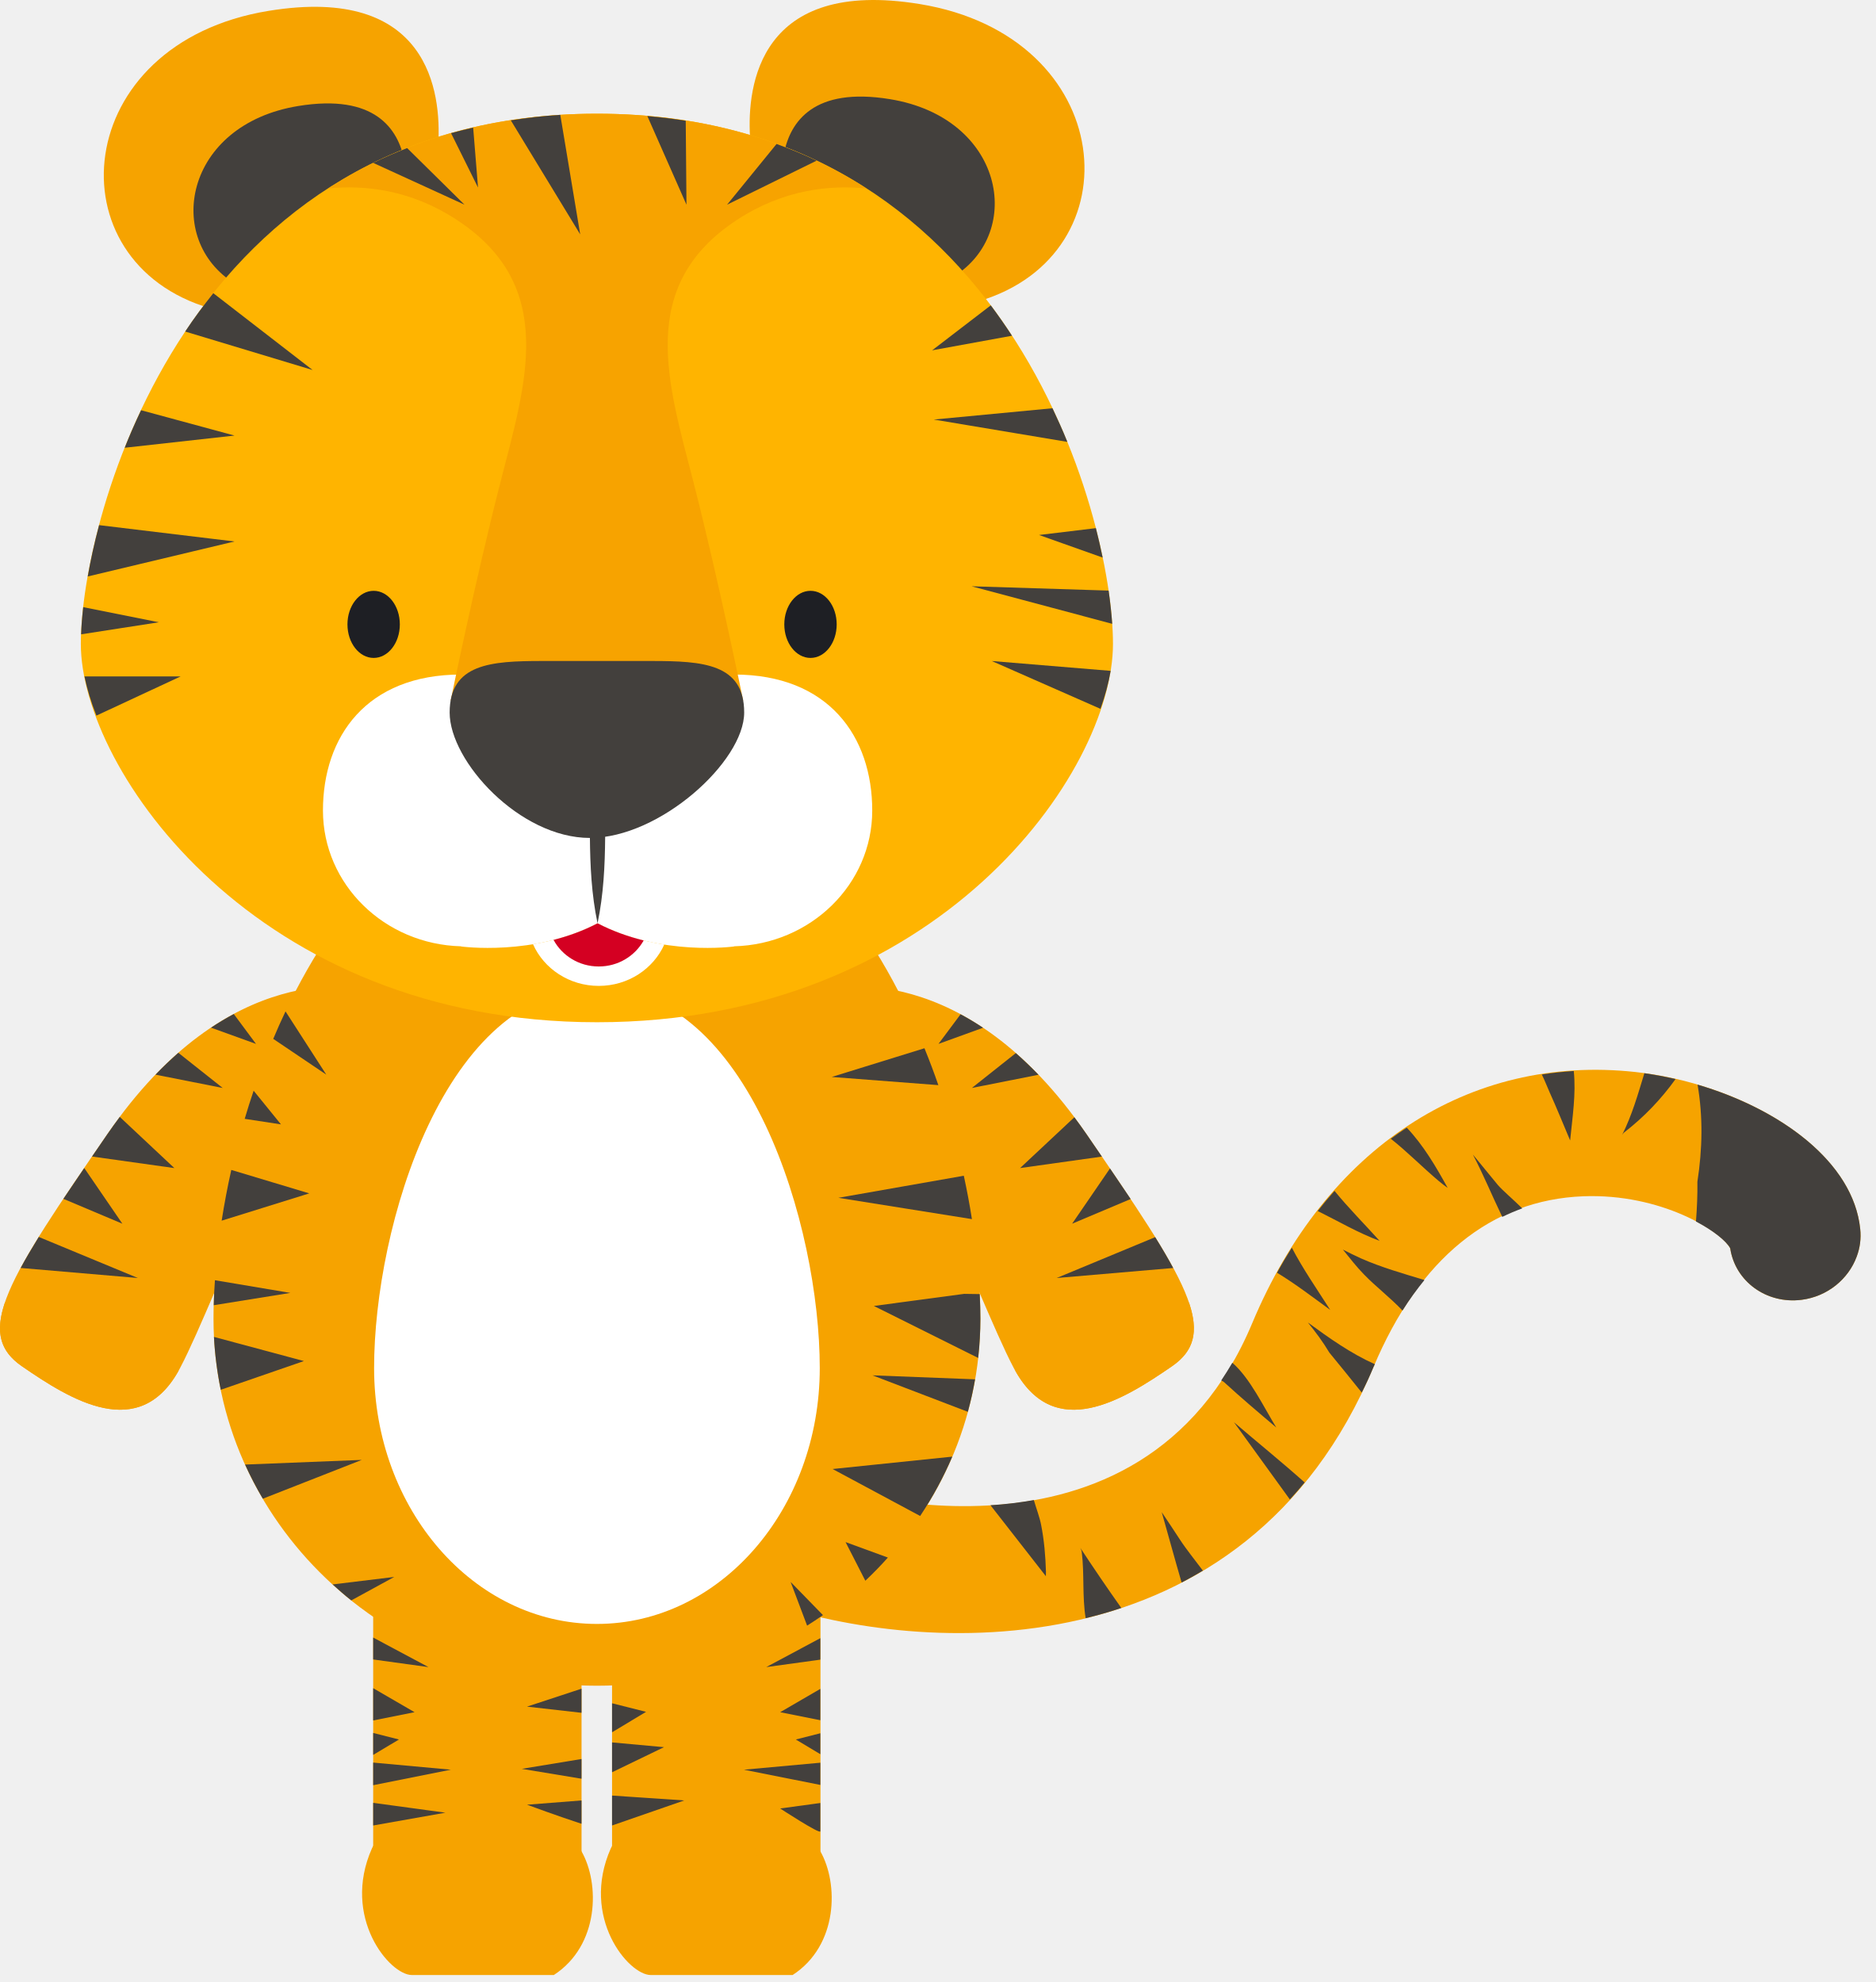
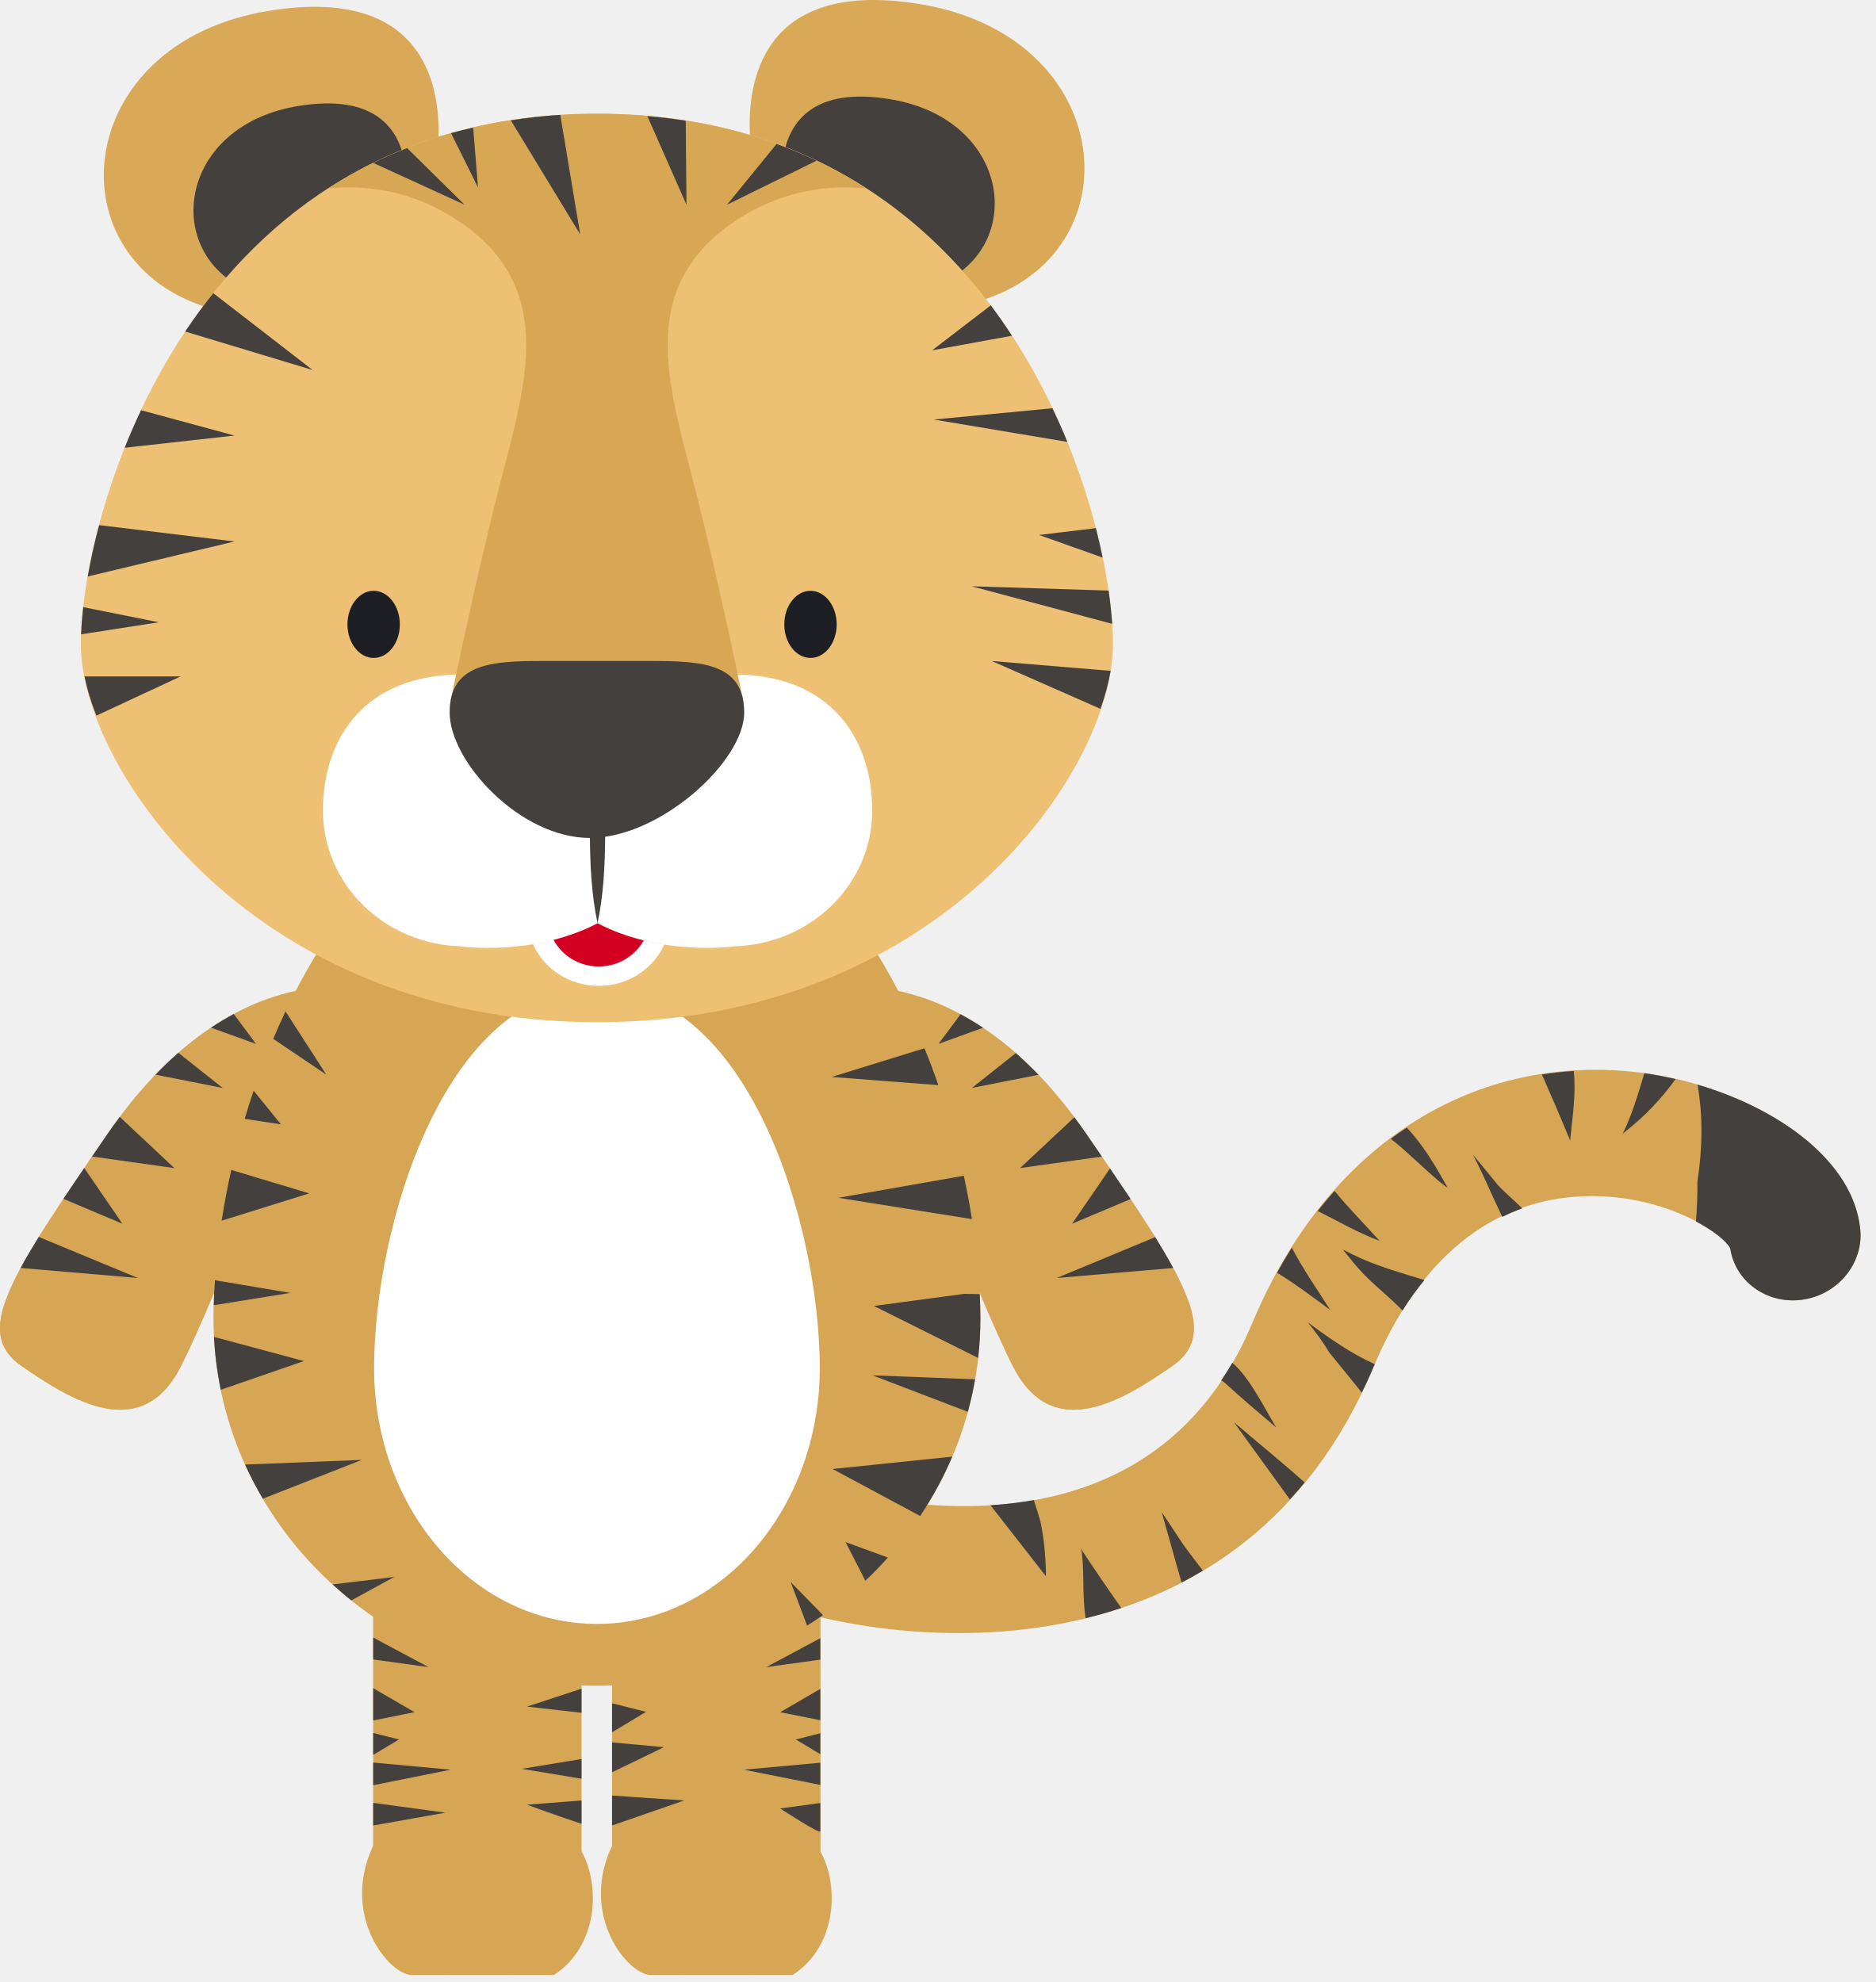
<svg xmlns="http://www.w3.org/2000/svg" width="123" height="130" viewBox="0 0 123 130" fill="none">
-   <path d="M38.139 100.237H24.474V124.27H38.139V100.237Z" fill="#F6A300" />
-   <path d="M27.007 129.542H36.321C39.311 127.602 39.35 123.532 38.125 121.408C37.054 119.543 34.427 119.451 33.852 121.266C33.84 121.299 33.66 119.321 31.317 119.457C28.974 119.596 28.92 121.449 28.917 121.365C28.861 119.67 25.186 119.45 24.392 121.238C22.384 125.766 25.561 129.542 27.007 129.542Z" fill="#F6A300" />
-   <path d="M28.915 121.366C28.695 122.064 28.548 122.759 28.424 123.443C28.314 124.131 28.245 124.817 28.263 125.5C28.27 126.874 28.633 128.194 29.21 129.542C28.679 129.038 28.239 128.415 27.956 127.719C27.663 127.025 27.521 126.268 27.503 125.513C27.494 124.007 27.962 122.494 28.915 121.366Z" fill="#F6A300" />
-   <path d="M33.85 121.259C34.807 122.406 35.274 123.937 35.266 125.458C35.248 126.222 35.108 126.986 34.814 127.689C34.532 128.395 34.091 129.028 33.557 129.542C34.134 128.176 34.495 126.837 34.501 125.446C34.518 124.755 34.449 124.059 34.34 123.362C34.217 122.669 34.069 121.966 33.85 121.259Z" fill="#F6A300" />
-   <path d="M53.808 100.237H40.14V124.27H53.808V100.237Z" fill="#F6A300" />
-   <path d="M42.675 129.542H51.982C54.976 127.602 55.013 123.532 53.789 121.408C52.718 119.543 50.098 119.451 49.518 121.266C49.509 121.299 49.326 119.321 46.982 119.457C44.639 119.596 44.586 121.449 44.58 121.365C44.527 119.67 40.851 119.45 40.057 121.238C38.05 125.766 41.223 129.542 42.675 129.542Z" fill="#F6A300" />
-   <path d="M44.578 121.366C44.358 122.064 44.211 122.759 44.087 123.443C43.977 124.131 43.909 124.817 43.926 125.5C43.933 126.874 44.297 128.194 44.874 129.542C44.343 129.038 43.903 128.415 43.62 127.719C43.326 127.025 43.184 126.268 43.166 125.513C43.157 124.007 43.624 122.494 44.578 121.366Z" fill="#F6A300" />
-   <path d="M49.516 121.259C50.473 122.406 50.939 123.937 50.93 125.459C50.912 126.222 50.77 126.987 50.477 127.691C50.194 128.397 49.753 129.029 49.219 129.543C49.797 128.177 50.158 126.838 50.165 125.447C50.183 124.756 50.114 124.06 50.005 123.364C49.882 122.669 49.735 121.966 49.516 121.259Z" fill="#F6A300" />
+   <path d="M38.139 100.237H24.474V124.27H38.139V100.237Z" fill="#D6A654" />
+   <path d="M27.007 129.542H36.321C39.311 127.602 39.35 123.532 38.125 121.408C37.054 119.543 34.427 119.451 33.852 121.266C33.84 121.299 33.66 119.321 31.317 119.457C28.974 119.596 28.92 121.449 28.917 121.365C28.861 119.67 25.186 119.45 24.392 121.238C22.384 125.766 25.561 129.542 27.007 129.542Z" fill="#D6A654" />
+   <path d="M28.915 121.366C28.695 122.064 28.548 122.759 28.424 123.443C28.314 124.131 28.245 124.817 28.263 125.5C28.27 126.874 28.633 128.194 29.21 129.542C28.679 129.038 28.239 128.415 27.956 127.719C27.663 127.025 27.521 126.268 27.503 125.513C27.494 124.007 27.962 122.494 28.915 121.366Z" fill="#D6A654" />
+   <path d="M33.85 121.259C34.807 122.406 35.274 123.937 35.266 125.458C35.248 126.222 35.108 126.986 34.814 127.689C34.532 128.395 34.091 129.028 33.557 129.542C34.134 128.176 34.495 126.837 34.501 125.446C34.518 124.755 34.449 124.059 34.34 123.362C34.217 122.669 34.069 121.966 33.85 121.259Z" fill="#D6A654" />
+   <path d="M53.808 100.237H40.14V124.27H53.808V100.237Z" fill="#D6A654" />
+   <path d="M42.675 129.542H51.982C54.976 127.602 55.013 123.532 53.789 121.408C52.718 119.543 50.098 119.451 49.518 121.266C49.509 121.299 49.326 119.321 46.982 119.457C44.639 119.596 44.586 121.449 44.58 121.365C44.527 119.67 40.851 119.45 40.057 121.238C38.05 125.766 41.223 129.542 42.675 129.542Z" fill="#D6A654" />
+   <path d="M44.578 121.366C44.358 122.064 44.211 122.759 44.087 123.443C43.977 124.131 43.909 124.817 43.926 125.5C43.933 126.874 44.297 128.194 44.874 129.542C44.343 129.038 43.903 128.415 43.62 127.719C43.326 127.025 43.184 126.268 43.166 125.513C43.157 124.007 43.624 122.494 44.578 121.366Z" fill="#D6A654" />
+   <path d="M49.516 121.259C50.473 122.406 50.939 123.937 50.93 125.459C50.912 126.222 50.77 126.987 50.477 127.691C50.194 128.397 49.753 129.029 49.219 129.543C49.797 128.177 50.158 126.838 50.165 125.447C50.183 124.756 50.114 124.06 50.005 123.364C49.882 122.669 49.735 121.966 49.516 121.259Z" fill="#D6A654" />
  <path d="M53.799 113.685L52.192 114.094L53.799 115.058V113.685Z" fill="#43403D" />
  <path d="M53.799 115.617L48.79 116.075L53.799 117.075V115.617Z" fill="#43403D" />
  <path d="M53.799 107.448L50.253 109.345L53.799 108.857V107.448Z" fill="#43403D" />
  <path d="M53.799 110.774L51.166 112.304L53.799 112.829V110.774Z" fill="#43403D" />
  <path d="M53.799 120.113V118.259L51.166 118.619C51.166 118.619 53.814 120.351 53.799 120.113Z" fill="#43403D" />
  <path d="M38.137 115.374L34.218 116.019L38.137 116.667V115.374Z" fill="#43403D" />
  <path d="M38.137 110.762L34.563 111.938L38.137 112.343V110.762Z" fill="#43403D" />
  <path d="M38.137 118.092L34.564 118.372C34.564 118.372 36.739 119.174 38.137 119.622V118.092Z" fill="#43403D" />
  <path d="M24.474 113.665V115.105L26.165 114.094L24.474 113.665Z" fill="#43403D" />
  <path d="M24.474 110.729V112.846L27.188 112.304L24.474 110.729Z" fill="#43403D" />
  <path d="M24.474 117.092L29.566 116.075L24.474 115.608V117.092Z" fill="#43403D" />
  <path d="M24.474 107.408V108.845L28.1 109.345L24.474 107.408Z" fill="#43403D" />
  <path d="M24.474 119.734L29.21 118.895L24.474 118.249V119.734Z" fill="#43403D" />
  <path d="M40.14 111.718V113.62L42.37 112.28L40.14 111.718Z" fill="#43403D" />
  <path d="M40.14 116.243L43.546 114.597L40.14 114.285V116.243Z" fill="#43403D" />
  <path d="M40.14 119.734L44.874 118.092L40.14 117.772V119.734Z" fill="#43403D" />
-   <path d="M24.811 64.856C23.551 64.744 15.021 62.785 7.045 74.382C0.534 83.851 -1.777 87.397 1.436 89.611C4.648 91.825 9.199 94.681 11.809 89.729C14.42 84.777 18.565 71.611 25.495 67.533C27.629 66.277 26.066 64.971 24.811 64.856Z" fill="#F6A300" />
-   <path d="M10.579 88.302C9.472 87.847 8.069 88.604 7.45 89.99C7.434 90.019 8.401 87.646 6.455 86.91C4.512 86.174 3.39 88.357 3.42 88.288C4.043 86.899 3.649 85.406 2.543 84.953C1.823 84.656 0.987 84.881 0.319 85.449C-0.33 87.373 0.002 88.628 1.436 89.613C4.61 91.801 9.083 94.607 11.712 89.903C11.606 89.175 11.218 88.563 10.579 88.302Z" fill="#F6A300" />
-   <path d="M53.483 64.856C54.743 64.744 63.274 62.785 71.251 74.382C77.757 83.851 80.075 87.397 76.862 89.611C73.648 91.825 69.096 94.681 66.485 89.729C63.875 84.777 59.735 71.611 52.801 67.533C50.67 66.277 52.229 64.971 53.483 64.856Z" fill="#F6A300" />
-   <path d="M67.718 88.302C68.823 87.847 70.228 88.604 70.851 89.99C70.865 90.019 69.898 87.646 71.841 86.91C73.785 86.174 74.905 88.357 74.876 88.288C74.256 86.899 74.647 85.406 75.758 84.953C76.476 84.656 77.31 84.881 77.98 85.449C78.627 87.373 78.295 88.628 76.863 89.613C73.686 91.801 69.214 94.607 66.587 89.903C66.687 89.175 67.081 88.563 67.718 88.302Z" fill="#F6A300" />
+   <path d="M24.811 64.856C23.551 64.744 15.021 62.785 7.045 74.382C0.534 83.851 -1.777 87.397 1.436 89.611C4.648 91.825 9.199 94.681 11.809 89.729C14.42 84.777 18.565 71.611 25.495 67.533C27.629 66.277 26.066 64.971 24.811 64.856Z" fill="#D6A654" />
+   <path d="M10.579 88.302C9.472 87.847 8.069 88.604 7.45 89.99C7.434 90.019 8.401 87.646 6.455 86.91C4.512 86.174 3.39 88.357 3.42 88.288C4.043 86.899 3.649 85.406 2.543 84.953C1.823 84.656 0.987 84.881 0.319 85.449C-0.33 87.373 0.002 88.628 1.436 89.613C4.61 91.801 9.083 94.607 11.712 89.903C11.606 89.175 11.218 88.563 10.579 88.302Z" fill="#D6A654" />
+   <path d="M53.483 64.856C54.743 64.744 63.274 62.785 71.251 74.382C77.757 83.851 80.075 87.397 76.862 89.611C73.648 91.825 69.096 94.681 66.485 89.729C63.875 84.777 59.735 71.611 52.801 67.533C50.67 66.277 52.229 64.971 53.483 64.856Z" fill="#D6A654" />
+   <path d="M67.718 88.302C68.823 87.847 70.228 88.604 70.851 89.99C70.865 90.019 69.898 87.646 71.841 86.91C73.785 86.174 74.905 88.357 74.876 88.288C74.256 86.899 74.647 85.406 75.758 84.953C76.476 84.656 77.31 84.881 77.98 85.449C78.627 87.373 78.295 88.628 76.863 89.613C73.686 91.801 69.214 94.607 66.587 89.903C66.687 89.175 67.081 88.563 67.718 88.302Z" fill="#D6A654" />
  <path d="M8.026 80.264L5.525 76.611C5.04 77.321 4.583 77.997 4.157 78.632L8.026 80.264Z" fill="#43403D" />
  <path d="M11.696 69.054C11.202 69.49 10.699 69.964 10.198 70.487L14.605 71.36L11.696 69.054Z" fill="#43403D" />
  <path d="M16.789 68.47L15.333 66.51C14.845 66.77 14.347 67.066 13.84 67.405L16.789 68.47Z" fill="#43403D" />
  <path d="M7.856 73.259C7.585 73.621 7.318 73.99 7.046 74.383C6.698 74.894 6.362 75.382 6.036 75.857L11.435 76.615L7.856 73.259Z" fill="#43403D" />
  <path d="M2.543 81.132C2.089 81.867 1.69 82.544 1.355 83.166L9.043 83.825L2.543 81.132Z" fill="#43403D" />
  <path d="M74.151 78.644C73.729 78.012 73.276 77.343 72.795 76.639L70.312 80.263L74.151 78.644Z" fill="#43403D" />
  <path d="M62.997 66.526L61.548 68.469L64.471 67.411C63.968 67.076 63.478 66.786 62.997 66.526Z" fill="#43403D" />
  <path d="M75.76 81.145L69.298 83.825L76.94 83.168C76.608 82.548 76.215 81.878 75.76 81.145Z" fill="#43403D" />
  <path d="M71.251 74.383C70.989 74.003 70.722 73.636 70.459 73.281L66.899 76.614L72.263 75.861C71.936 75.385 71.6 74.893 71.251 74.383Z" fill="#43403D" />
  <path d="M66.62 69.073L63.738 71.359L68.106 70.494C67.604 69.977 67.112 69.504 66.62 69.073Z" fill="#43403D" />
-   <path d="M121.766 82.421C121.225 83.896 119.852 85.038 118.152 85.255C115.85 85.549 113.794 84.046 113.471 81.874C112.866 80.748 108.924 78.27 103.836 78.464C97.807 78.694 93.053 82.568 90.076 89.667C81.647 109.831 60.373 108.566 50.307 105.079C48.1 104.313 46.99 101.982 47.876 99.792C48.74 97.637 51.232 96.51 53.441 97.271C54.355 97.583 74.801 104.284 82.123 86.789C86.934 75.293 96.325 69.133 107.239 70.312C114.042 71.047 121.428 75.097 121.996 80.607C122.065 81.239 121.98 81.854 121.766 82.421Z" fill="#F6A300" />
+   <path d="M121.766 82.421C121.225 83.896 119.852 85.038 118.152 85.255C115.85 85.549 113.794 84.046 113.471 81.874C112.866 80.748 108.924 78.27 103.836 78.464C97.807 78.694 93.053 82.568 90.076 89.667C81.647 109.831 60.373 108.566 50.307 105.079C48.1 104.313 46.99 101.982 47.876 99.792C48.74 97.637 51.232 96.51 53.441 97.271C54.355 97.583 74.801 104.284 82.123 86.789C86.934 75.293 96.325 69.133 107.239 70.312C114.042 71.047 121.428 75.097 121.996 80.607C122.065 81.239 121.98 81.854 121.766 82.421Z" fill="#D6A654" />
  <path d="M68.596 103.093C68.566 102.062 68.479 101.029 68.278 100.013C68.184 99.521 67.967 98.957 67.802 98.39C66.842 98.558 65.887 98.673 64.958 98.729L68.59 103.383C68.591 103.287 68.598 103.191 68.596 103.093Z" fill="#43403D" />
  <path d="M77.371 100.966C76.983 100.369 76.587 99.777 76.189 99.183C76.627 100.723 77.046 102.267 77.493 103.799C77.96 103.557 78.424 103.294 78.888 103.019C78.371 102.324 77.816 101.649 77.371 100.966Z" fill="#43403D" />
  <path d="M80.927 93.286C82.154 94.97 83.363 96.662 84.591 98.349C84.921 97.994 85.245 97.617 85.561 97.234C84.052 95.886 82.466 94.606 80.927 93.286Z" fill="#43403D" />
  <path d="M80.819 89.384C80.584 89.784 80.339 90.174 80.09 90.546C80.154 90.577 80.222 90.605 80.286 90.663C81.398 91.684 82.548 92.657 83.702 93.631C82.894 92.327 81.982 90.385 80.819 89.384Z" fill="#43403D" />
  <path d="M85.774 86.743C86.286 87.374 86.769 88.024 87.182 88.718C87.899 89.587 88.604 90.464 89.307 91.339C89.578 90.8 89.837 90.245 90.076 89.667C90.107 89.601 90.135 89.541 90.165 89.479C88.58 88.768 87.17 87.764 85.774 86.743Z" fill="#43403D" />
  <path d="M87.189 85.841C86.339 84.511 85.444 83.222 84.722 81.837C84.385 82.368 84.062 82.914 83.752 83.481C84.961 84.212 86.088 85.082 87.239 85.917C87.225 85.889 87.204 85.869 87.189 85.841Z" fill="#43403D" />
  <path d="M89.476 83.614C90.204 84.368 91.188 85.124 91.979 85.959C92.432 85.235 92.914 84.579 93.417 83.958C92.014 83.53 90.597 83.13 89.26 82.54C88.857 82.359 88.463 82.161 88.069 81.96C88.525 82.522 88.967 83.099 89.476 83.614Z" fill="#43403D" />
  <path d="M87.53 78.122C87.524 78.116 87.524 78.111 87.524 78.107C87.144 78.532 86.778 78.974 86.42 79.431C87.762 80.097 89.056 80.858 90.466 81.384C90.469 81.387 90.475 81.388 90.477 81.388C89.497 80.298 88.456 79.257 87.53 78.122Z" fill="#43403D" />
  <path d="M94.37 77.474C94.552 77.631 94.745 77.773 94.941 77.914C94.17 76.516 93.356 75.124 92.258 73.962C91.905 74.194 91.558 74.44 91.213 74.691C92.317 75.566 93.292 76.567 94.37 77.474Z" fill="#43403D" />
  <path d="M103.211 70.247C102.505 70.296 101.806 70.366 101.115 70.476C101.332 70.918 101.499 71.36 101.625 71.638C102.099 72.683 102.524 73.747 102.973 74.803C103.121 73.281 103.367 71.77 103.211 70.247Z" fill="#43403D" />
  <path d="M106.538 74.26C107.835 73.252 108.95 72.084 109.887 70.776C109.208 70.621 108.524 70.487 107.841 70.394C107.42 71.776 107.026 73.165 106.377 74.449C106.419 74.38 106.462 74.318 106.538 74.26Z" fill="#43403D" />
  <path d="M98.228 77.718C97.678 77.056 97.141 76.386 96.594 75.726C97.297 77.064 97.863 78.456 98.523 79.816C98.95 79.606 99.385 79.421 99.832 79.259C99.214 78.647 98.523 78.068 98.228 77.718Z" fill="#43403D" />
  <path d="M70.946 101.818C71.121 103.254 70.968 104.708 71.2 106.138C71.985 105.946 72.766 105.728 73.538 105.467C72.622 104.175 71.723 102.852 70.845 101.518C70.892 101.604 70.931 101.702 70.946 101.818Z" fill="#43403D" />
  <path d="M111.319 77.509C111.331 78.384 111.292 79.25 111.225 80.117C112.416 80.748 113.224 81.417 113.471 81.874C113.793 84.046 115.85 85.549 118.152 85.255C119.852 85.038 121.225 83.896 121.766 82.421C121.98 81.855 122.065 81.239 121.996 80.607C121.544 76.202 116.725 72.73 111.33 71.143C111.691 73.244 111.65 75.363 111.319 77.509Z" fill="#43403D" />
-   <path d="M64.296 86.492C64.296 99.787 53.036 110.567 39.148 110.567C25.259 110.567 14.002 99.787 14.002 86.492C14.002 73.194 21.971 50.739 39.148 50.739C56.327 50.739 64.296 73.194 64.296 86.492Z" fill="#F6A300" />
+   <path d="M64.296 86.492C64.296 99.787 53.036 110.567 39.148 110.567C25.259 110.567 14.002 99.787 14.002 86.492C14.002 73.194 21.971 50.739 39.148 50.739C56.327 50.739 64.296 73.194 64.296 86.492Z" fill="#D6A654" />
  <path d="M53.762 89.73C53.762 99 47.219 106.514 39.148 106.514C31.077 106.514 24.534 98.999 24.534 89.73C24.534 80.459 29.165 64.803 39.148 64.803C49.133 64.804 53.762 80.46 53.762 89.73Z" fill="white" />
  <path d="M64.296 86.492C64.296 85.971 64.278 85.429 64.253 84.88L63.231 84.865L57.309 85.658L64.15 89.068C64.244 88.221 64.296 87.361 64.296 86.492Z" fill="#43403D" />
  <path d="M51.851 103.759L52.932 106.626C53.281 106.403 53.63 106.174 53.971 105.936L51.851 103.759Z" fill="#43403D" />
  <path d="M63.208 77.117L54.981 78.564L63.741 79.962C63.595 79.03 63.417 78.077 63.208 77.117Z" fill="#43403D" />
  <path d="M60.628 68.755L54.546 70.638L61.539 71.174C61.259 70.362 60.954 69.555 60.628 68.755Z" fill="#43403D" />
  <path d="M63.473 92.601C63.664 91.904 63.823 91.192 63.946 90.47L57.221 90.209L63.473 92.601Z" fill="#43403D" />
  <path d="M58.229 102.161L55.454 101.146L56.751 103.68C57.264 103.196 57.762 102.688 58.229 102.161Z" fill="#43403D" />
  <path d="M54.604 96.353L60.346 99.434C61.162 98.204 61.87 96.905 62.453 95.541L54.604 96.353Z" fill="#43403D" />
  <path d="M16.072 96.061C16.421 96.831 16.811 97.579 17.237 98.301L23.725 95.756L16.072 96.061Z" fill="#43403D" />
  <path d="M14.096 83.97C14.055 84.531 14.03 85.073 14.019 85.609L19.04 84.802L14.096 83.97Z" fill="#43403D" />
  <path d="M15.169 76.736C14.916 77.863 14.708 78.974 14.537 80.064L20.283 78.274L15.169 76.736Z" fill="#43403D" />
  <path d="M23.038 104.971L25.855 103.432L21.815 103.923C22.213 104.285 22.614 104.637 23.038 104.971Z" fill="#43403D" />
  <path d="M21.397 70.484L18.725 66.338C18.441 66.93 18.175 67.534 17.92 68.14L21.397 70.484Z" fill="#43403D" />
  <path d="M16.048 73.385L18.426 73.748L16.634 71.54C16.425 72.155 16.229 72.769 16.048 73.385Z" fill="#43403D" />
  <path d="M14.031 87.688C14.096 88.87 14.246 90.025 14.478 91.156L19.93 89.272L14.031 87.688Z" fill="#43403D" />
-   <path d="M13.789 20.223C17.886 15.959 22.825 12.221 28.743 9.454C28.943 6.082 28.158 -1.01 17.618 0.712C4.586 2.836 3.37 17.188 13.789 20.223Z" fill="#F6A300" />
-   <path d="M64.2 19.753C74.557 16.685 73.318 2.386 60.313 0.265C49.797 -1.45 48.989 5.593 49.187 8.978C55.134 11.743 60.093 15.481 64.2 19.753Z" fill="#F6A300" />
+   <path d="M13.789 20.223C17.886 15.959 22.825 12.221 28.743 9.454C28.943 6.082 28.158 -1.01 17.618 0.712C4.586 2.836 3.37 17.188 13.789 20.223Z" fill="#D9A958" />
+   <path d="M64.2 19.753C74.557 16.685 73.318 2.386 60.313 0.265C49.797 -1.45 48.989 5.593 49.187 8.978C55.134 11.743 60.093 15.481 64.2 19.753Z" fill="#D9A958" />
  <path d="M62.567 18.122C67.189 15.215 65.825 7.722 58.364 6.504C53.376 5.689 51.827 7.97 51.412 10.078C55.649 12.31 59.349 15.056 62.567 18.122Z" fill="#43403D" />
  <path d="M15.407 18.605C18.617 15.538 22.305 12.796 26.526 10.555C26.116 8.438 24.576 6.133 19.56 6.953C12.077 8.176 10.726 15.719 15.407 18.605Z" fill="#43403D" />
-   <path d="M72.991 42.229C72.991 50.68 61.502 67.049 39.148 67.049C16.794 67.049 5.302 50.507 5.302 42.229C5.302 33.952 12.28 7.459 39.148 7.459C66.021 7.459 72.991 33.774 72.991 42.229Z" fill="#FFB400" />
+   <path d="M72.991 42.229C72.991 50.68 61.502 67.049 39.148 67.049C16.794 67.049 5.302 50.507 5.302 42.229C5.302 33.952 12.28 7.459 39.148 7.459C66.021 7.459 72.991 33.774 72.991 42.229Z" fill="#EDC073" />
  <path d="M39.188 60.559C37.778 61.298 36.301 61.706 34.955 61.928C35.665 63.535 37.33 64.665 39.268 64.665C41.199 64.665 42.848 63.546 43.566 61.951C42.185 61.733 40.653 61.324 39.188 60.559Z" fill="white" />
  <path d="M48.141 44.243C42.837 44.243 35.54 44.243 30.238 44.243C24.029 44.243 21.18 48.32 21.18 53.162C21.18 58.006 25.212 61.938 30.238 62.068V62.079C30.238 62.079 35.019 62.743 39.188 60.559C43.36 62.743 48.141 62.079 48.141 62.079V62.068C53.165 61.938 57.203 58.005 57.203 53.162C57.203 48.32 54.352 44.243 48.141 44.243Z" fill="white" />
  <path d="M39.188 60.559C38.791 58.669 38.703 56.779 38.687 54.889C38.702 52.999 38.791 51.109 39.188 49.219C39.584 51.109 39.673 52.999 39.688 54.889C39.672 56.779 39.584 58.67 39.188 60.559Z" fill="#43403D" />
  <path d="M39.188 60.559C38.236 61.058 37.255 61.403 36.303 61.649C36.861 62.679 37.971 63.392 39.267 63.392C40.55 63.392 41.648 62.696 42.214 61.684C41.221 61.438 40.188 61.08 39.188 60.559Z" fill="#D40022" />
  <path d="M5.458 39.822C5.386 40.47 5.338 41.067 5.321 41.606L10.419 40.814L5.458 39.822Z" fill="#43403D" />
  <path d="M6.323 46.937L11.847 44.366H5.54C5.711 45.192 5.971 46.054 6.323 46.937Z" fill="#43403D" />
  <path d="M9.252 26.907C8.861 27.731 8.499 28.553 8.179 29.368L15.38 28.569L9.252 26.907Z" fill="#43403D" />
  <path d="M12.145 21.746L20.502 24.269L13.988 19.23C13.333 20.054 12.71 20.891 12.145 21.746Z" fill="#43403D" />
  <path d="M6.499 34.444C6.183 35.633 5.937 36.76 5.755 37.811L15.38 35.515L6.499 34.444Z" fill="#43403D" />
  <path d="M72.94 40.917C72.894 40.255 72.817 39.527 72.705 38.737L63.719 38.454L72.94 40.917Z" fill="#43403D" />
  <path d="M69.999 28.984C69.705 28.251 69.37 27.513 69.023 26.777L61.239 27.518L69.999 28.984Z" fill="#43403D" />
  <path d="M61.131 22.978L66.368 22.021C65.93 21.348 65.467 20.684 64.977 20.028L61.131 22.978Z" fill="#43403D" />
  <path d="M72.314 36.572C72.185 35.949 72.042 35.307 71.871 34.641L68.143 35.09L72.314 36.572Z" fill="#43403D" />
  <path d="M72.839 44.002L65.043 43.356L72.17 46.493C72.479 45.638 72.7 44.802 72.839 44.002Z" fill="#43403D" />
  <path d="M26.222 40.954C26.222 42.169 25.454 43.154 24.506 43.154C23.557 43.154 22.787 42.169 22.787 40.954C22.787 39.738 23.557 38.752 24.506 38.752C25.454 38.752 26.222 39.738 26.222 40.954Z" fill="#1E1F24" />
  <path d="M24.476 40.072C23.847 40.072 23.542 40.663 23.542 41.271C23.542 41.932 23.961 42.468 24.476 42.468C24.994 42.468 25.412 41.933 25.412 41.271C25.412 40.61 24.995 40.072 24.476 40.072ZM23.998 41.763C23.903 41.763 23.824 41.662 23.824 41.539C23.824 41.415 23.903 41.316 23.998 41.316C24.095 41.316 24.175 41.415 24.175 41.539C24.175 41.662 24.096 41.763 23.998 41.763ZM24.165 41.22C23.974 41.22 23.821 41.022 23.821 40.78C23.821 40.538 23.974 40.342 24.165 40.342C24.353 40.342 24.507 40.538 24.507 40.78C24.506 41.022 24.353 41.22 24.165 41.22Z" fill="#1E1F24" />
  <path d="M51.436 40.954C51.436 42.169 52.206 43.154 53.154 43.154C54.103 43.154 54.872 42.169 54.872 40.954C54.872 39.738 54.103 38.752 53.154 38.752C52.206 38.752 51.436 39.738 51.436 40.954Z" fill="#1E1F24" />
  <path d="M52.249 41.271C52.249 41.932 52.666 42.468 53.183 42.468C53.7 42.468 54.119 41.933 54.119 41.271C54.119 40.664 53.812 40.072 53.183 40.072C52.666 40.072 52.249 40.61 52.249 41.271ZM53.486 41.539C53.486 41.415 53.565 41.316 53.663 41.316C53.758 41.316 53.837 41.415 53.837 41.539C53.837 41.662 53.758 41.763 53.663 41.763C53.565 41.763 53.486 41.662 53.486 41.539ZM53.154 40.78C53.154 40.538 53.306 40.342 53.496 40.342C53.685 40.342 53.839 40.538 53.839 40.78C53.839 41.022 53.685 41.22 53.496 41.22C53.306 41.22 53.154 41.022 53.154 40.78Z" fill="#1E1F24" />
-   <path d="M29.939 14.409C36.592 18.753 34.486 25.132 32.826 31.604C31.163 38.077 29.555 45.954 29.555 45.954L39.149 45.507L48.74 45.954C48.74 45.954 47.135 38.077 45.474 31.604C43.811 25.131 41.705 18.753 48.352 14.409C51.384 12.43 54.419 12.118 56.821 12.364C52.211 9.392 46.412 7.459 39.149 7.459C31.914 7.459 26.132 9.389 21.53 12.358C23.927 12.122 26.935 12.443 29.939 14.409Z" fill="#F7A300" />
+   <path d="M29.939 14.409C36.592 18.753 34.486 25.132 32.826 31.604C31.163 38.077 29.555 45.954 29.555 45.954L39.149 45.507L48.74 45.954C48.74 45.954 47.135 38.077 45.474 31.604C43.811 25.131 41.705 18.753 48.352 14.409C51.384 12.43 54.419 12.118 56.821 12.364C52.211 9.392 46.412 7.459 39.149 7.459C31.914 7.459 26.132 9.389 21.53 12.358C23.927 12.122 26.935 12.443 29.939 14.409Z" fill="#D8A753" />
  <path d="M48.805 46.736C48.805 49.938 43.285 54.961 38.684 54.961C34.088 54.961 29.489 49.938 29.489 46.736C29.489 43.528 32.208 43.355 35.552 43.355H42.742C46.093 43.355 48.805 43.528 48.805 46.736Z" fill="#43403D" />
  <path d="M38.051 15.373L36.745 7.533C35.621 7.602 34.547 7.733 33.501 7.894L38.051 15.373Z" fill="#43403D" />
  <path d="M45.02 13.425L44.972 7.92C44.158 7.793 43.321 7.691 42.455 7.615L45.02 13.425Z" fill="#43403D" />
  <path d="M30.463 13.425L26.7 9.711C25.932 10.011 25.188 10.334 24.474 10.683L30.463 13.425Z" fill="#43403D" />
  <path d="M50.929 9.442L47.685 13.424L53.553 10.538C52.714 10.14 51.837 9.774 50.929 9.442Z" fill="#43403D" />
  <path d="M31.35 12.3L31.031 8.37C30.539 8.487 30.052 8.6 29.581 8.734L31.35 12.3Z" fill="#43403D" />
</svg>
